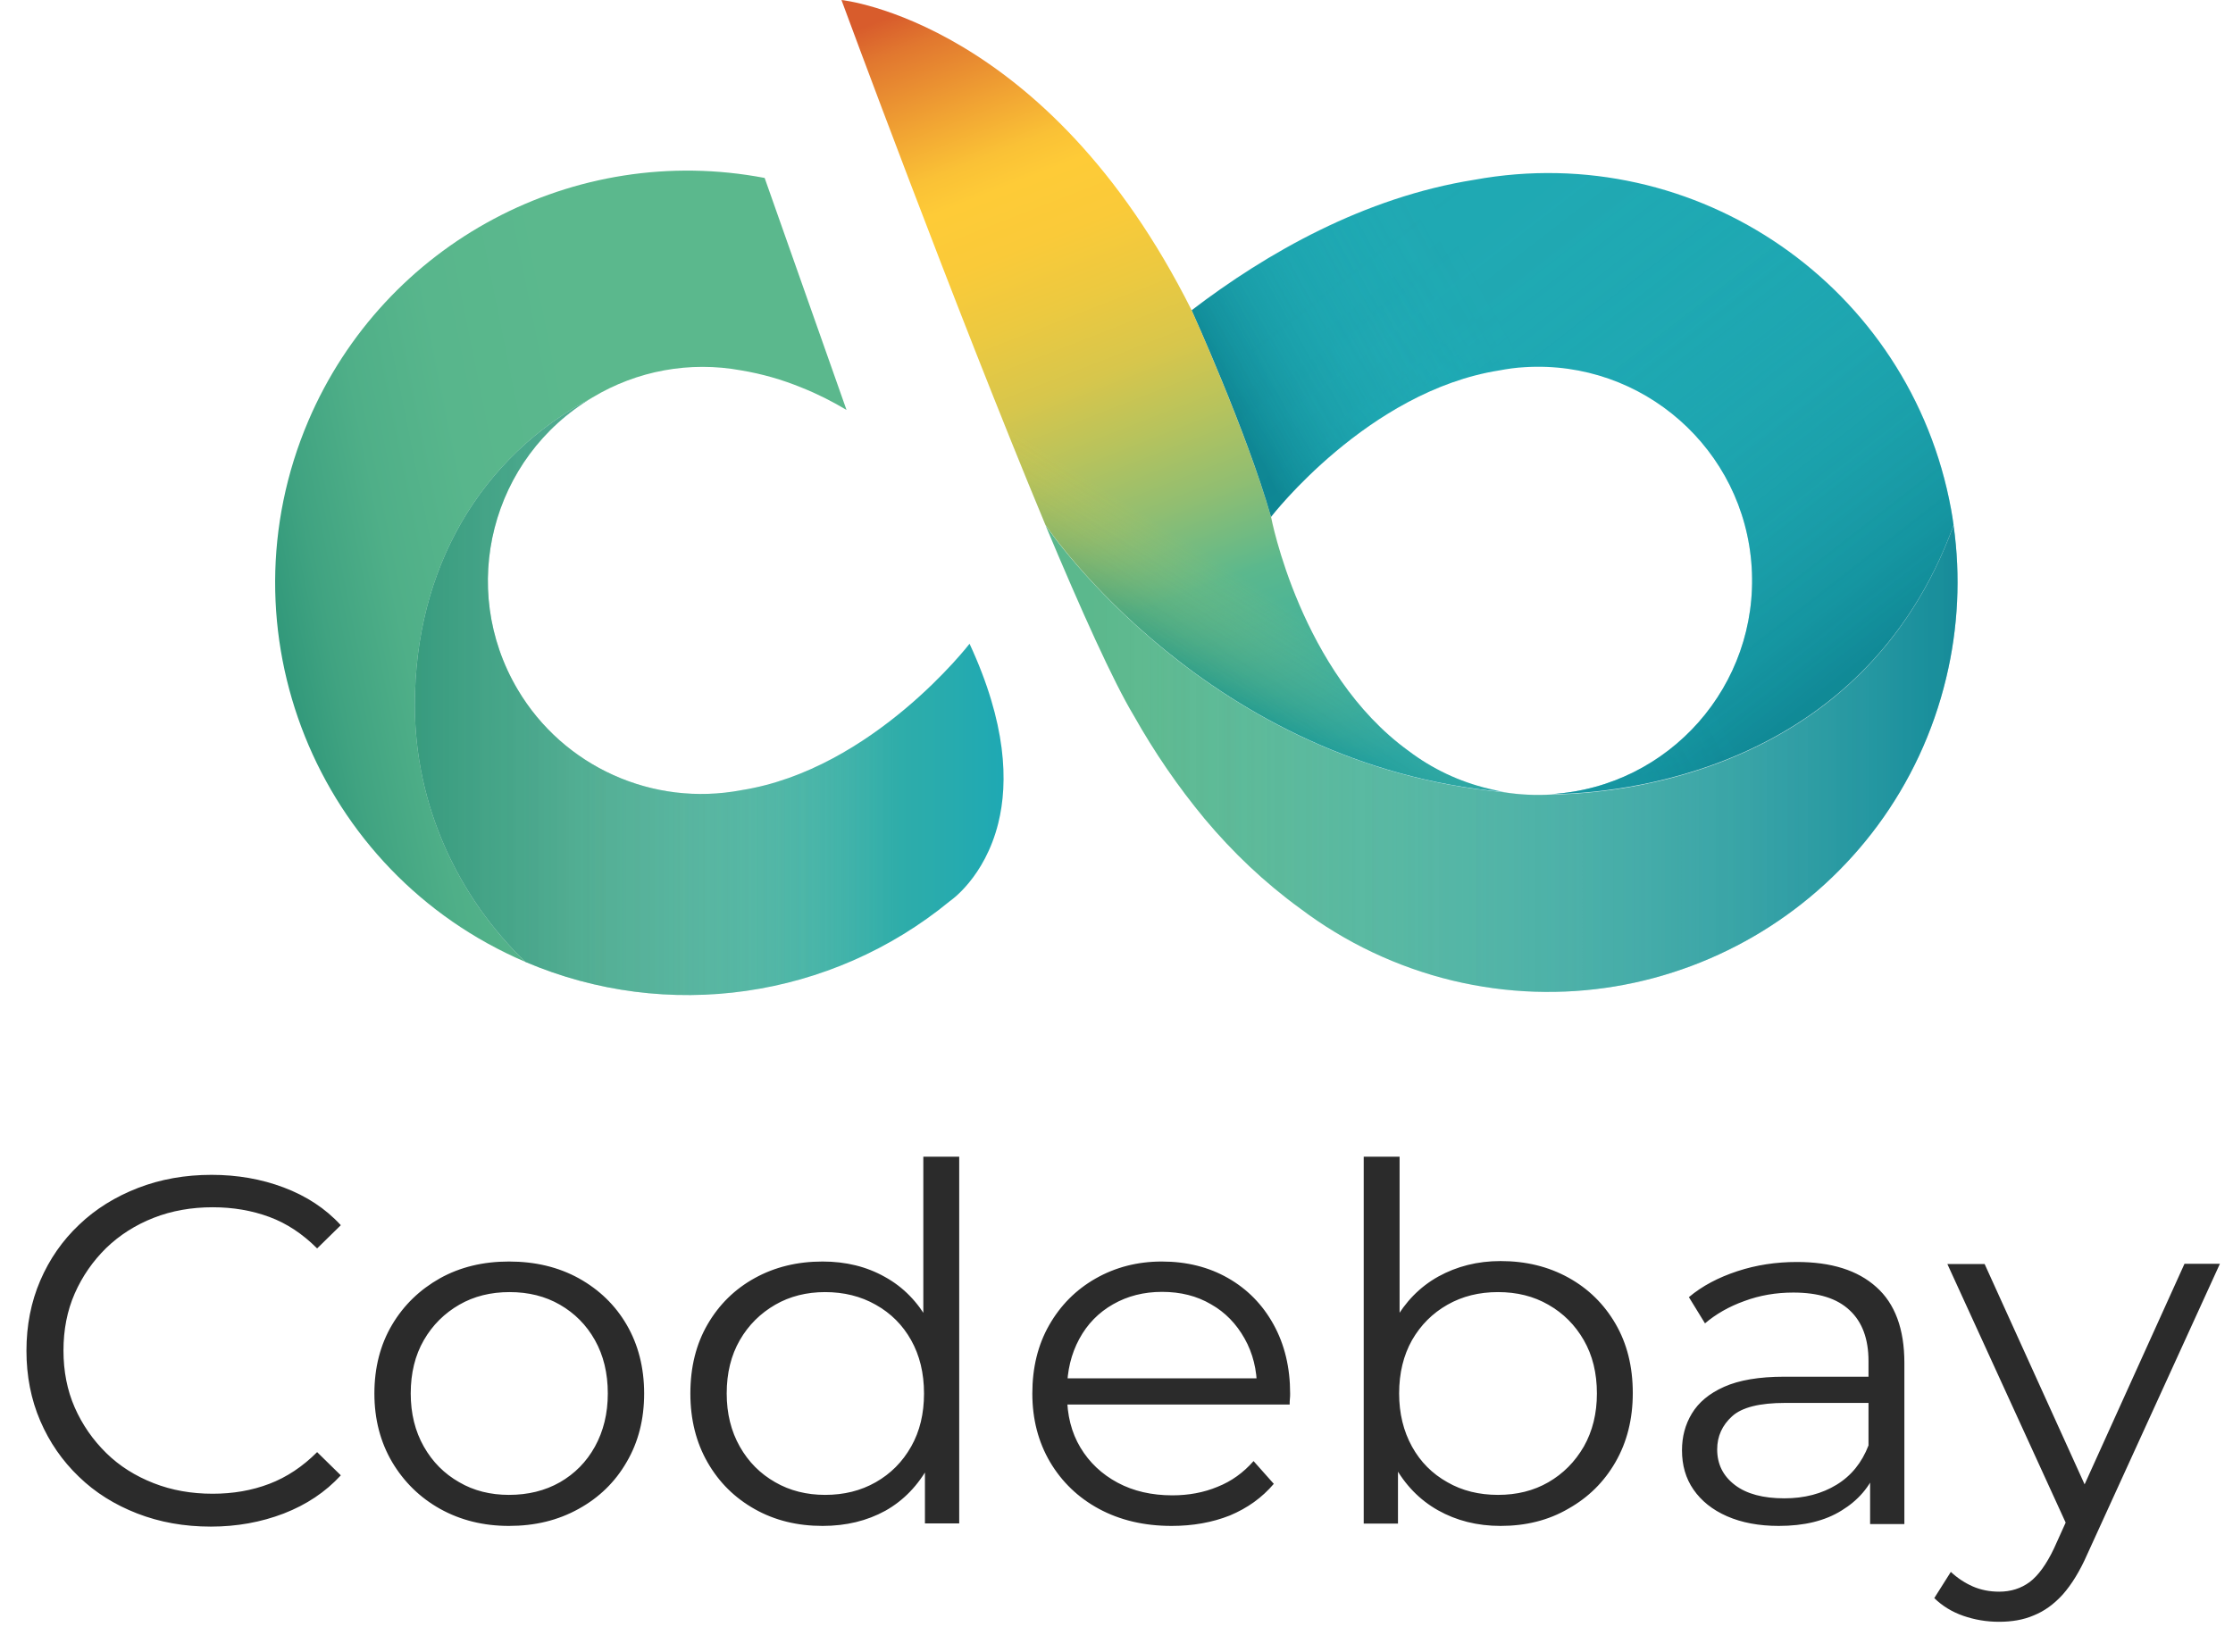
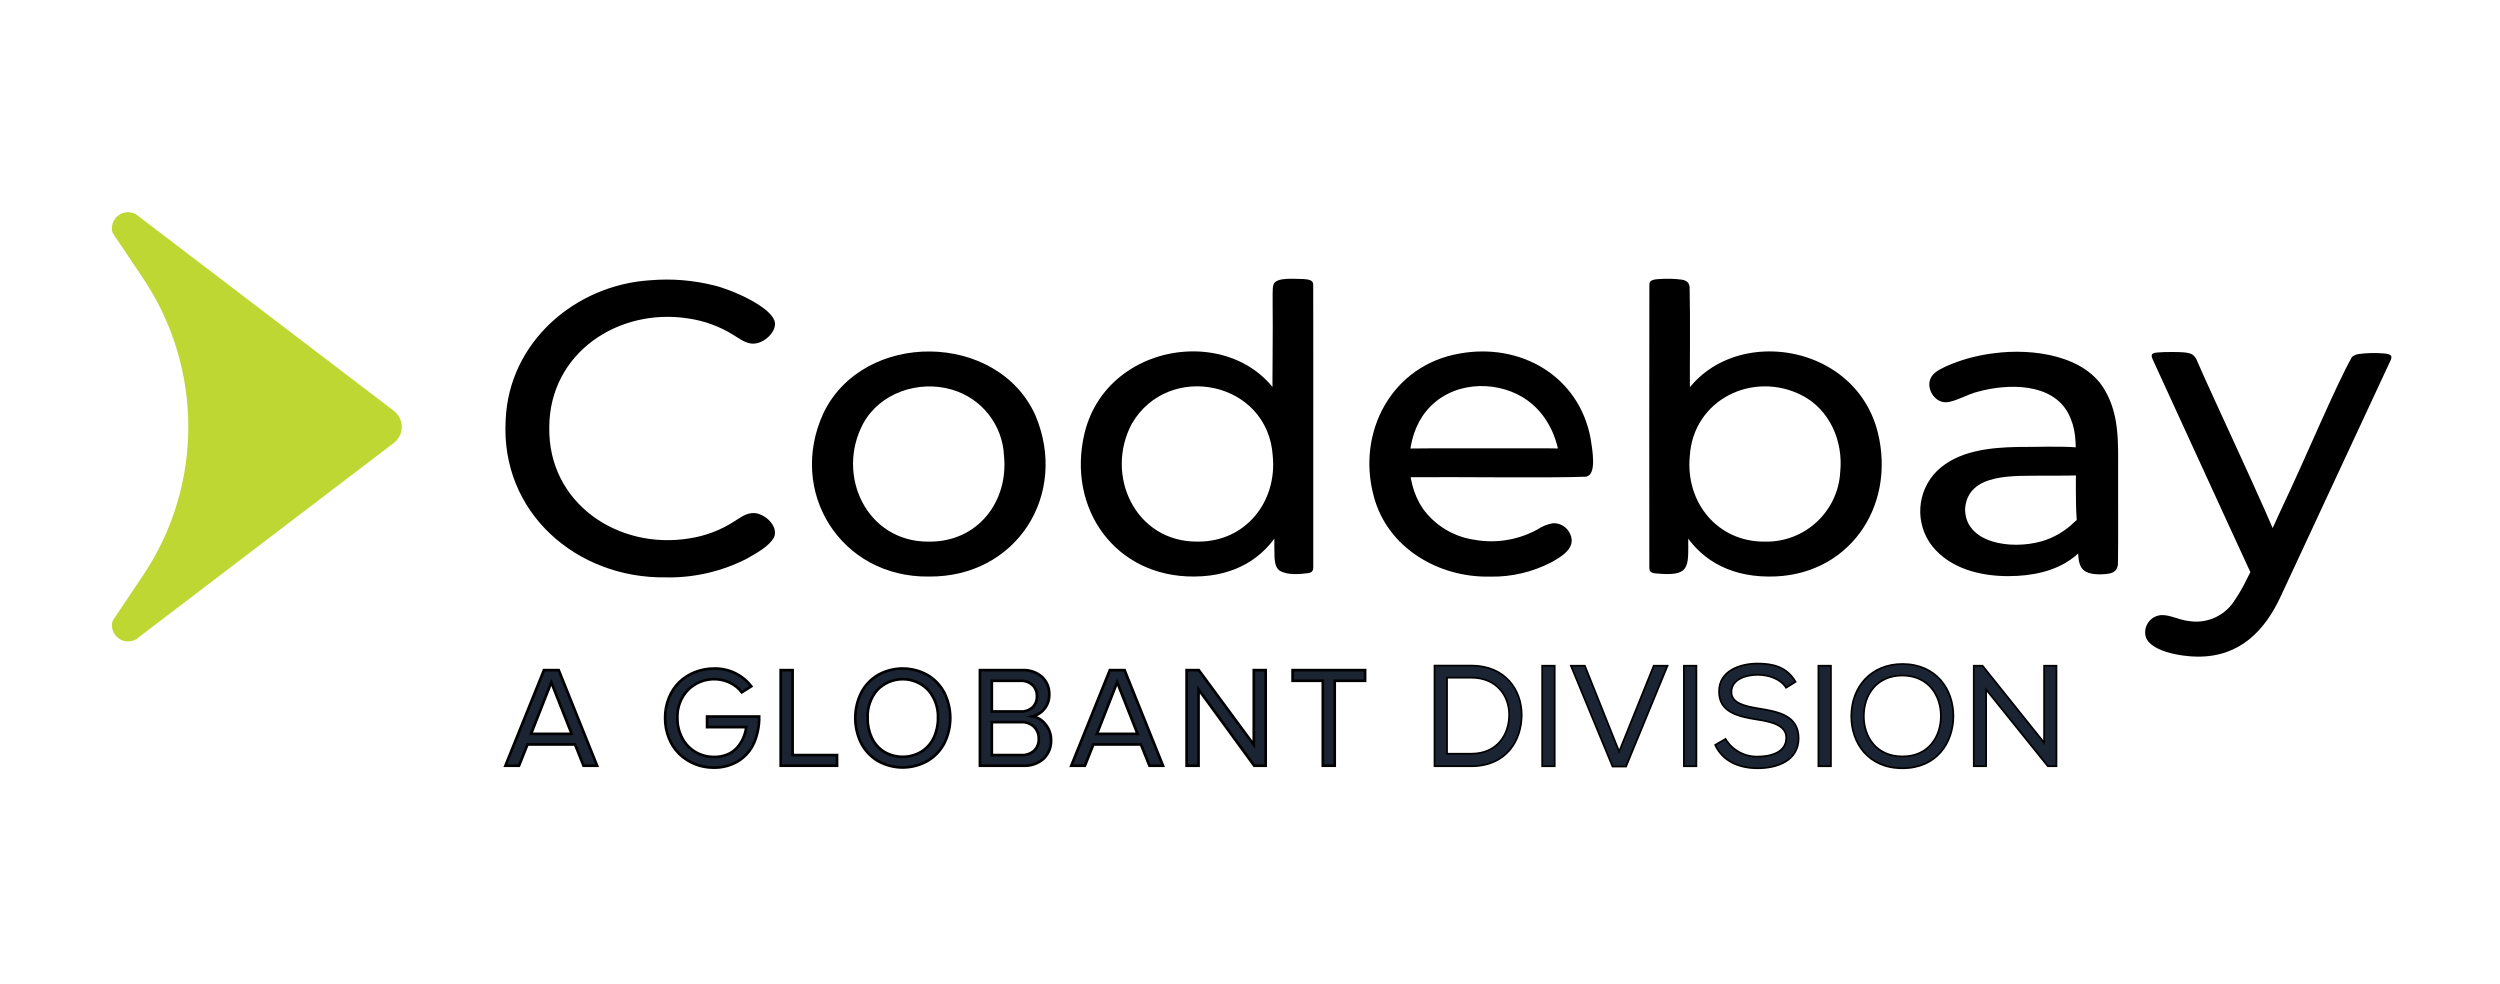
- <svg xmlns="http://www.w3.org/2000/svg" version="1.1" id="Capa_1" x="0" y="0" viewBox="0 0 971 718.3" style="enable-background:new 0 0 971 718.3" xml:space="preserve">
-   <style>.st1{fill:#2b2b2b}</style>
-   <g id="Capa_1_00000134234686972784523650000009445932336109737603_">
-     <g style="enable-background:new">
-       <path class="st1" d="M91.7 664c-11.6 0-22.2-1.9-32-5.7-9.8-3.8-18.3-9.1-25.4-16-7.2-6.9-12.8-15-16.8-24.3s-6-19.5-6-30.5 2-21.2 6-30.5 9.6-17.4 16.9-24.3c7.2-6.9 15.8-12.2 25.6-16 9.8-3.8 20.5-5.7 32-5.7 11.1 0 21.6 1.8 31.4 5.5 9.8 3.7 18.1 9.1 24.8 16.4L137.9 543c-6.3-6.3-13.2-10.9-20.8-13.7-7.6-2.8-15.8-4.2-24.6-4.2-9.2 0-17.8 1.5-25.7 4.6-7.9 3.1-14.8 7.5-20.6 13.1-5.8 5.7-10.4 12.3-13.7 19.8-3.3 7.5-4.9 15.8-4.9 24.8s1.6 17.3 4.9 24.8c3.3 7.5 7.9 14.1 13.7 19.8 5.8 5.7 12.7 10 20.6 13.1 7.9 3.1 16.4 4.6 25.7 4.6 8.8 0 17-1.4 24.6-4.3 7.6-2.9 14.5-7.5 20.8-13.8l10.3 10.1c-6.7 7.3-15 12.8-24.8 16.6-9.9 3.8-20.5 5.7-31.7 5.7zM221.3 663.7c-11.1 0-21.1-2.5-29.9-7.4-8.8-4.9-15.8-11.8-20.9-20.4-5.1-8.7-7.7-18.6-7.7-29.8 0-11.3 2.6-21.3 7.7-29.9 5.1-8.6 12.1-15.3 20.8-20.2 8.8-4.9 18.8-7.3 30-7.3 11.4 0 21.5 2.4 30.4 7.3 8.8 4.9 15.8 11.6 20.8 20.2s7.6 18.6 7.6 29.9c0 11.2-2.5 21.1-7.6 29.8-5 8.7-12 15.5-20.9 20.4-9 5-19 7.4-30.3 7.4zm0-13.5c8.3 0 15.7-1.8 22.2-5.5 6.4-3.7 11.5-8.8 15.2-15.5s5.6-14.4 5.6-23.1c0-8.9-1.9-16.6-5.6-23.2-3.7-6.6-8.8-11.7-15.2-15.4-6.4-3.7-13.7-5.5-21.9-5.5s-15.5 1.8-21.9 5.5c-6.4 3.7-11.6 8.8-15.4 15.4-3.8 6.6-5.7 14.3-5.7 23.2 0 8.7 1.9 16.4 5.7 23.1 3.8 6.7 8.9 11.8 15.4 15.5 6.3 3.7 13.6 5.5 21.6 5.5zM357.7 663.7c-11 0-20.8-2.4-29.5-7.3s-15.5-11.6-20.5-20.3c-5-8.7-7.5-18.7-7.5-30 0-11.5 2.5-21.5 7.5-30.1 5-8.6 11.8-15.3 20.5-20.1 8.7-4.8 18.5-7.2 29.5-7.2 10.1 0 19.1 2.2 27.1 6.7 8 4.4 14.3 10.9 19.1 19.5 4.7 8.5 7.1 19 7.1 31.3 0 12.2-2.3 22.6-7 31.2-4.7 8.6-11 15.2-19 19.7-8 4.4-17.1 6.6-27.3 6.6zm1.1-13.5c8.2 0 15.5-1.8 22-5.5s11.6-8.8 15.4-15.5 5.6-14.4 5.6-23.1c0-8.9-1.9-16.6-5.6-23.2-3.7-6.6-8.8-11.7-15.4-15.4-6.5-3.7-13.9-5.5-22-5.5-8 0-15.3 1.8-21.7 5.5-6.4 3.7-11.6 8.8-15.4 15.4-3.8 6.6-5.7 14.3-5.7 23.2 0 8.7 1.9 16.4 5.7 23.1 3.8 6.7 8.9 11.8 15.4 15.5 6.4 3.7 13.7 5.5 21.7 5.5zm43.4 12.5v-34l1.5-22.8-2.2-22.8v-80h15.6v159.5h-14.9zM509.5 663.7c-12 0-22.5-2.5-31.6-7.4-9.1-4.9-16.2-11.8-21.3-20.4-5.1-8.7-7.7-18.6-7.7-29.8s2.4-21.1 7.3-29.7c4.9-8.6 11.6-15.4 20.2-20.3s18.2-7.4 28.8-7.4c10.8 0 20.4 2.4 28.8 7.2 8.4 4.8 15 11.5 19.8 20.2 4.8 8.7 7.2 18.7 7.2 30 0 .7 0 1.5-.1 2.3-.1.8-.1 1.6-.1 2.5h-100v-11.4h91.9l-6.1 4.5c0-8.2-1.8-15.4-5.4-21.8-3.6-6.4-8.4-11.4-14.6-14.9-6.1-3.6-13.2-5.4-21.3-5.4-7.9 0-15 1.8-21.3 5.4-6.3 3.6-11.2 8.6-14.7 15.1s-5.3 13.8-5.3 22.1v2.4c0 8.6 1.9 16.2 5.8 22.7s9.3 11.6 16.2 15.3c6.9 3.7 14.9 5.5 23.8 5.5 7 0 13.6-1.2 19.6-3.7 6.1-2.4 11.3-6.2 15.7-11.2l8.8 9.9c-5.1 6-11.5 10.6-19.2 13.8-7.6 3-16 4.5-25.2 4.5zM593 662.7V503.1h15.6v80l-2.2 22.8 1.5 22.8v34H593zm59.5 1c-10.1 0-19.2-2.3-27.2-6.8s-14.4-11.1-19.1-19.7c-4.7-8.6-7-19-7-31.2 0-12.3 2.4-22.8 7.1-31.3 4.8-8.5 11.1-15 19.2-19.5 8-4.4 17-6.7 27-6.7 11 0 20.8 2.4 29.5 7.2 8.7 4.8 15.5 11.5 20.5 20.1 5 8.6 7.5 18.6 7.5 30.1 0 11.3-2.5 21.3-7.5 30s-11.8 15.4-20.5 20.3c-8.7 5.1-18.6 7.5-29.5 7.5zm-1.1-13.5c8.2 0 15.5-1.8 21.9-5.5 6.4-3.7 11.5-8.8 15.4-15.5 3.8-6.7 5.7-14.4 5.7-23.1 0-8.9-1.9-16.6-5.7-23.2-3.8-6.6-8.9-11.7-15.4-15.4-6.4-3.7-13.7-5.5-21.9-5.5s-15.5 1.8-22 5.5-11.6 8.8-15.4 15.4c-3.7 6.6-5.6 14.3-5.6 23.2 0 8.7 1.9 16.4 5.6 23.1s8.8 11.8 15.4 15.5c6.4 3.7 13.8 5.5 22 5.5zM773.5 663.7c-8.6 0-16.1-1.4-22.5-4.2-6.4-2.8-11.2-6.7-14.6-11.6-3.4-4.9-5-10.6-5-17.1 0-5.9 1.4-11.2 4.3-16 2.9-4.8 7.5-8.7 14-11.6 6.5-2.9 15.2-4.4 26.2-4.4h39.7v11.4h-39.3c-11.1 0-18.8 1.9-23.1 5.8-4.3 3.9-6.5 8.7-6.5 14.4 0 6.5 2.6 11.6 7.7 15.5 5.1 3.9 12.3 5.8 21.5 5.8 8.8 0 16.3-2 22.7-5.9 6.4-3.9 11-9.6 13.9-17.1l3.5 10.5c-2.9 7.5-8 13.4-15.2 17.8-7.2 4.5-16.3 6.7-27.3 6.7zm39.7-1v-24.9l-.7-4.1V592c0-9.6-2.7-17-8.2-22.1-5.5-5.2-13.6-7.7-24.5-7.7-7.5 0-14.6 1.2-21.3 3.7-6.7 2.4-12.4 5.7-17.1 9.7l-7-11.4c5.8-4.9 12.9-8.6 21.1-11.3 8.2-2.7 16.8-4 25.9-4 14.9 0 26.4 3.6 34.5 10.9 8.1 7.2 12.2 18.2 12.2 33v70.1h-14.9zM869.2 705.4c-5.4 0-10.6-.9-15.5-2.6-4.9-1.7-9.1-4.3-12.6-7.7l7.2-11.4c2.9 2.7 6.1 4.8 9.5 6.3 3.4 1.5 7.3 2.3 11.5 2.3 5.1 0 9.5-1.4 13.3-4.2 3.7-2.8 7.3-7.7 10.6-14.7l7.5-16.6 1.8-2.4 47.4-104.7h15.4l-57.7 126.4c-3.2 7.3-6.8 13.1-10.6 17.4-3.9 4.3-8.1 7.3-12.6 9.1-4.6 2-9.7 2.8-15.2 2.8zm30.7-39.5-53.1-116.1H863l47 103.6-10.1 12.5z" />
-     </g>
-     <path d="M849.5 228.4c-39.5 108.2-146.7 116.7-174.8 117 51.3-3.2 90.2-47.4 87-98.7s-47.4-90.2-98.7-87c-3.7.2-7.3.7-11 1.4-57.2 9-99.3 63.7-99.3 63.7-10.7-37.5-34.5-89.8-34.5-89.8 32.5-24.9 75-49.2 122.9-56.8 96.8-17.7 189.6 46.5 207.3 143.3.4 2.3.8 4.5 1.1 6.9z" style="fill:#1fa9b3" />
-     <linearGradient id="SVGID_1_" gradientUnits="userSpaceOnUse" x1="995.27" y1="320.157" x2="655.52" y2="320.157" gradientTransform="matrix(1 0 0 -1 -161 650)">
-       <stop offset="0" style="stop-color:#1fa9b3" />
-       <stop offset="1" style="stop-color:#5bb88d" />
-     </linearGradient>
-     <path d="M846.3 294.8c-22.9 95.7-119.1 154.6-214.7 131.7-24-5.8-46.6-16.5-66.3-31.4-15.4-11.2-29.3-24.4-41.5-39-11.6-14-21.8-28.9-30.7-44.7-9-14.9-23-46-38.5-83 1.7 2.5 71.2 104.5 199.4 116.2 6.8 1.1 13.8 1.4 20.7 1 28.2-.3 135.3-8.8 174.8-117 3.1 22 2 44.5-3.2 66.2z" style="fill:url(#SVGID_1_)" />
-     <linearGradient id="SVGID_00000075864733476742216830000008500757372829161136_" gradientUnits="userSpaceOnUse" x1="349.75" y1="347.094" x2="596.18" y2="347.094" gradientTransform="matrix(1 0 0 -1 -161 650)">
-       <stop offset="0" style="stop-color:#5bb88d" />
-       <stop offset=".23" style="stop-color:#55b691" />
-       <stop offset=".55" style="stop-color:#44b29c" />
-       <stop offset=".91" style="stop-color:#27abae" />
-       <stop offset="1" style="stop-color:#1fa9b3" />
-     </linearGradient>
-     <path style="fill:url(#SVGID_00000075864733476742216830000008500757372829161136_)" d="M434.1 358c-5.9 23.8-21 33.9-21 33.9-51.8 42.6-123 52.8-184.6 26.5-29.2-28.1-48.1-67.9-48.1-111.7 0-59.3 28.3-108 77.2-133.8-44 26.1-58.6 82.9-32.5 127 19.9 33.6 58.8 51.1 97.2 43.8 57.2-9 99.3-63.7 99.3-63.7 16.1 34.7 16.9 60.2 12.5 78z" />
-     <linearGradient id="SVGID_00000076568504748516425900000012366912560900190101_" gradientUnits="userSpaceOnUse" x1="185.183" y1="357.055" x2="428.573" y2="406.235" gradientTransform="matrix(1 0 0 -1 -161 650)">
-       <stop offset=".19" style="stop-color:#007364" />
-       <stop offset=".24" style="stop-color:#0f7e6b" />
-       <stop offset=".35" style="stop-color:#2a9377" />
-       <stop offset=".48" style="stop-color:#40a381" />
-       <stop offset=".61" style="stop-color:#4faf88" />
-       <stop offset=".77" style="stop-color:#58b68c" />
-       <stop offset="1" style="stop-color:#5bb88d" />
-     </linearGradient>
-     <path style="fill:url(#SVGID_00000076568504748516425900000012366912560900190101_)" d="M368.1 178.3c-6.2-3.7-12.7-7-19.5-9.7-8.5-3.5-17.3-6-26.3-7.5-22.3-4.1-45.3.1-64.7 11.8-48.9 25.8-77.2 74.5-77.2 133.8 0 43.8 18.9 83.6 48.1 111.7-91-38.9-133.3-144.3-94.4-235.4 33.1-77.4 115.6-121.4 198.4-105.6l35.6 100.9z" />
-     <linearGradient id="SVGID_00000027572484311543929550000010317690428224080004_" gradientUnits="userSpaceOnUse" x1="736.46" y1="308.44" x2="597.99" y2="662.33" gradientTransform="matrix(1 0 0 -1 -161 650)">
-       <stop offset="0" style="stop-color:#1fa9b3" />
-       <stop offset=".26" style="stop-color:#5bb88d" />
-       <stop offset=".27" style="stop-color:#61b98a" />
-       <stop offset=".36" style="stop-color:#91be71" />
-       <stop offset=".45" style="stop-color:#b8c35c" />
-       <stop offset=".53" style="stop-color:#d7c64c" />
-       <stop offset=".62" style="stop-color:#ecc940" />
-       <stop offset=".7" style="stop-color:#faca39" />
-       <stop offset=".77" style="stop-color:#fecb37" />
-       <stop offset=".81" style="stop-color:#fac136" />
-       <stop offset=".87" style="stop-color:#f1a433" />
-       <stop offset=".96" style="stop-color:#e1772f" />
-       <stop offset="1" style="stop-color:#d85c2c" />
-     </linearGradient>
-     <path style="fill:url(#SVGID_00000027572484311543929550000010317690428224080004_)" d="M654 344.5c-128.2-11.6-197.7-113.7-199.4-116.2C415.1 133.5 365.9 0 365.9 0s89.3 9.1 152.3 135c0 0 23.7 52.3 34.5 89.8 0 0 12.8 67.8 59.8 101.8a93.25 93.25 0 0 0 34.7 16.4c2.2.6 4.6 1.1 6.8 1.5z" />
-     <g style="opacity:.75">
-       <linearGradient id="SVGID_00000103229800742869610280000012792895536255457699_" gradientUnits="userSpaceOnUse" x1="607.47" y1="378.71" x2="644.47" y2="436.45" gradientTransform="matrix(1 0 0 -1 -161 650)">
-         <stop offset=".3" style="stop-color:#007364" />
-         <stop offset=".76" style="stop-color:#adaf45;stop-opacity:.32" />
-         <stop offset="1" style="stop-color:#fecb37;stop-opacity:0" />
-       </linearGradient>
-       <path style="opacity:.4;fill:url(#SVGID_00000103229800742869610280000012792895536255457699_);enable-background:new" d="M654 344.4c-128.2-11.6-197.7-113.7-199.4-116.2C415 133.5 365.9 0 365.9 0s89.3 9.1 152.3 135c0 0 23.7 52.3 34.5 89.8 0 0 12.8 67.8 59.7 101.8a93.25 93.25 0 0 0 34.7 16.4c2.3.6 4.6 1.1 6.9 1.4z" />
-       <linearGradient id="SVGID_00000001649280548500499770000011963278015388574879_" gradientUnits="userSpaceOnUse" x1="774.169" y1="555.723" x2="977.389" y2="294.103" gradientTransform="matrix(1 0 0 -1 -161 650)">
-         <stop offset="0" style="stop-color:#1fa9b3;stop-opacity:0" />
-         <stop offset=".15" style="stop-color:#1ea7b1;stop-opacity:3.000000e-02" />
-         <stop offset=".3" style="stop-color:#1ba0ab;stop-opacity:.14" />
-         <stop offset=".45" style="stop-color:#1595a1;stop-opacity:.31" />
-         <stop offset=".61" style="stop-color:#0e8592;stop-opacity:.55" />
-         <stop offset=".77" style="stop-color:#047180;stop-opacity:.86" />
-         <stop offset=".83" style="stop-color:#006878" />
-       </linearGradient>
-       <path style="opacity:.65;fill:url(#SVGID_00000001649280548500499770000011963278015388574879_);enable-background:new" d="M849.5 228.4c-39.5 108.3-146.6 116.7-174.8 117 51.3-3.2 90.2-47.4 87-98.7s-47.4-90.2-98.7-87c-3.7.2-7.3.7-11 1.4-57.2 9-99.3 63.7-99.3 63.7-10.7-37.5-34.5-89.9-34.5-89.9 32.5-24.9 75-49.2 122.9-56.8 96.8-17.7 189.6 46.5 207.3 143.3.4 2.4.8 4.6 1.1 7z" />
-       <linearGradient id="SVGID_00000005251013040584224910000010662264674128273811_" gradientUnits="userSpaceOnUse" x1="636.06" y1="320.147" x2="1032.641" y2="320.147" gradientTransform="matrix(1 0 0 -1 -161 650)">
-         <stop offset="0" style="stop-color:#fff;stop-opacity:0" />
-         <stop offset=".35" style="stop-color:#adced3;stop-opacity:.32" />
-         <stop offset="1" style="stop-color:#006878" />
-       </linearGradient>
-       <path style="opacity:.7;fill:url(#SVGID_00000005251013040584224910000010662264674128273811_);enable-background:new" d="M846.3 294.8c-22.9 95.7-119.1 154.6-214.7 131.7-24-5.8-46.6-16.5-66.3-31.4-15.4-11.2-29.3-24.4-41.5-39.1-11.6-14-21.8-28.9-30.7-44.7-9-14.9-23-46-38.5-83 1.7 2.5 71.2 104.5 199.4 116.2 6.8 1.1 13.8 1.4 20.7 1 28.2-.3 135.3-8.8 174.8-117 3.1 22.1 2 44.6-3.2 66.3z" />
-       <linearGradient id="SVGID_00000163035804057640552680000008279670199298703509_" gradientUnits="userSpaceOnUse" x1="295.88" y1="347.094" x2="551.915" y2="347.094" gradientTransform="matrix(1 0 0 -1 -161 650)">
-         <stop offset="0" style="stop-color:#007364" />
-         <stop offset=".15" style="stop-color:#0e7b6c;stop-opacity:.95" />
-         <stop offset=".36" style="stop-color:#359084;stop-opacity:.79" />
-         <stop offset=".6" style="stop-color:#75b3ab;stop-opacity:.54" />
-         <stop offset=".87" style="stop-color:#cde4e1;stop-opacity:.19" />
-         <stop offset="1" style="stop-color:#fff;stop-opacity:0" />
-       </linearGradient>
-       <path style="opacity:.7;fill:url(#SVGID_00000163035804057640552680000008279670199298703509_);enable-background:new" d="M434.1 358c-5.9 23.8-21 33.9-21 33.9-51.8 42.6-123 52.8-184.6 26.5-29.2-28.1-48.1-67.9-48.1-111.7 0-59.3 28.3-108 77.2-133.8-44 26.1-58.6 82.9-32.5 127 19.9 33.6 58.8 51.1 97.2 43.8 57.2-9 99.3-63.7 99.3-63.7 16.1 34.7 16.9 60.2 12.5 78z" />
-       <linearGradient id="SVGID_00000046319613663044858740000003530943850773875880_" gradientUnits="userSpaceOnUse" x1="742.226" y1="389.457" x2="848.756" y2="448.137" gradientTransform="matrix(1 0 0 -1 -161 650)">
-         <stop offset="0" style="stop-color:#006878" />
-         <stop offset=".07" style="stop-color:#047180;stop-opacity:.86" />
-         <stop offset=".26" style="stop-color:#0e8592;stop-opacity:.55" />
-         <stop offset=".45" style="stop-color:#1595a1;stop-opacity:.31" />
-         <stop offset=".64" style="stop-color:#1ba0ab;stop-opacity:.14" />
-         <stop offset=".82" style="stop-color:#1ea7b1;stop-opacity:3.000000e-02" />
-         <stop offset="1" style="stop-color:#1fa9b3;stop-opacity:0" />
-       </linearGradient>
-       <path style="opacity:.7;fill:url(#SVGID_00000046319613663044858740000003530943850773875880_);enable-background:new" d="M849.5 228.4c-39.5 108.3-146.6 116.7-174.8 117 51.3-3.2 90.2-47.4 87-98.7s-47.4-90.2-98.7-87c-3.7.2-7.3.7-11 1.4-57.2 9-99.3 63.7-99.3 63.7-10.7-37.5-34.5-89.9-34.5-89.9 32.5-24.9 75-49.2 122.9-56.8 96.8-17.7 189.6 46.5 207.3 143.3.4 2.4.8 4.6 1.1 7z" />
+ <svg xmlns="http://www.w3.org/2000/svg" width="648" height="255" viewBox="0 0 648 255">
+   <defs>
+     <clipPath id="clip-Codebay-Black-green">
+       <rect width="648" height="255" />
+     </clipPath>
+   </defs>
+   <g id="Codebay-Black-green" clip-path="url(#clip-Codebay-Black-green)">
+     <g id="Group_109748" data-name="Group 109748" transform="translate(0 1)">
+       <g id="Group_11" data-name="Group 11" transform="translate(-4.551 -2.353)">
+         <path id="Path_37315" data-name="Path 37315" d="M79.986,79.161l5.277,13.366H74.745Zm-1.9-3.154-9.992,24.771h3.535l2.2-5.5h12.33l2.2,5.5h3.518L81.909,76.007Z" transform="translate(67.46 99.047)" fill="#1b2432" />
+         <path id="Path_37317" data-name="Path 37317" d="M94.3,88.548a13.553,13.553,0,0,1,1-5.242,11.847,11.847,0,0,1,2.71-4.067,12.255,12.255,0,0,1,4.05-2.571,13.4,13.4,0,0,1,4.968-.922,11.824,11.824,0,0,1,9.611,4.6L114.188,81.9a8.546,8.546,0,0,0-3.091-2.48,9.579,9.579,0,0,0-10.889,1.892,9.969,9.969,0,0,0-2.72,7.233,10.847,10.847,0,0,0,1.251,5.223,9.114,9.114,0,0,0,3.426,3.609,9.389,9.389,0,0,0,4.86,1.284,8.748,8.748,0,0,0,3.355-.619,6.891,6.891,0,0,0,2.5-1.712,9.391,9.391,0,0,0,1.613-2.451,11.03,11.03,0,0,0,.853-2.943H105.176V88.183h13.51a16.451,16.451,0,0,1-1.35,6.874,10.521,10.521,0,0,1-4.061,4.666,11.93,11.93,0,0,1-6.465,1.7,12.667,12.667,0,0,1-8.828-3.541,11.788,11.788,0,0,1-2.693-4.085,13.748,13.748,0,0,1-.992-5.247" transform="translate(82.646 98.895)" fill="#1b2432" />
+         <path id="Path_37319" data-name="Path 37319" d="M113.27,100.778V76.008h3.083V98.022h11.515v2.756Z" transform="translate(93.642 99.048)" fill="#1b2432" />
+         <path id="Path_37321" data-name="Path 37321" d="M127.037,95.109a14.761,14.761,0,0,1,0-13.091,11.417,11.417,0,0,1,4.345-4.6,13.115,13.115,0,0,1,12.835,0,11.465,11.465,0,0,1,4.374,4.6,14.667,14.667,0,0,1,0,13.091,11.465,11.465,0,0,1-4.374,4.6,13.115,13.115,0,0,1-12.835,0,11.417,11.417,0,0,1-4.345-4.6m1.662-6.545a11.759,11.759,0,0,0,1.1,5.151,8.528,8.528,0,0,0,3.186,3.6,9.466,9.466,0,0,0,9.629,0,8.634,8.634,0,0,0,3.214-3.6,11.59,11.59,0,0,0,1.117-5.151,10.471,10.471,0,0,0-2.524-7.226,9.142,9.142,0,0,0-13.233-.009,10.561,10.561,0,0,0-2.486,7.236" transform="translate(100.733 98.894)" fill="#1b2432" />
+         <path id="Path_37323" data-name="Path 37323" d="M145.962,100.778V76.008h11.027a7.153,7.153,0,0,1,5.065,1.739,5.924,5.924,0,0,1,1.878,4.563,5.656,5.656,0,0,1-1.27,3.753,5.463,5.463,0,0,1-3.083,1.921,5.344,5.344,0,0,1,3.4,2.1,6.249,6.249,0,0,1,1.426,4,6.419,6.419,0,0,1-1.911,4.86,7.291,7.291,0,0,1-5.261,1.831Zm3.082-14.053h7.417a4.309,4.309,0,0,0,3.154-1.1,3.828,3.828,0,0,0,1.125-2.859,3.893,3.893,0,0,0-1.125-2.867,4.25,4.25,0,0,0-3.154-1.131h-7.417Zm0,11.3h7.618a4.673,4.673,0,0,0,3.345-1.142,4.089,4.089,0,0,0,1.205-3.12,4.2,4.2,0,0,0-1.2-3.047,4.459,4.459,0,0,0-3.353-1.232h-7.618Z" transform="translate(112.587 99.048)" fill="#1b2432" />
+         <path id="Path_37325" data-name="Path 37325" d="M160.953,100.778l9.992-24.771h3.826l9.956,24.771h-3.518l-2.2-5.5H166.682l-2.194,5.5Zm6.654-8.251h10.518l-5.277-13.364Z" transform="translate(121.275 99.047)" fill="#1b2432" />
+         <path id="Path_37327" data-name="Path 37327" d="M179.881,100.778V76.008h3.156l14.254,19.347V76.008h3.082v24.77H197.4L182.964,81.012v19.766Z" transform="translate(132.244 99.048)" fill="#1b2432" />
+         <path id="Path_37329" data-name="Path 37329" d="M197.272,78.763V76.007h18.787v2.756h-7.871v22.015h-3.082V78.763Z" transform="translate(142.322 99.047)" fill="#1b2432" />
+         <path id="Path_37336" data-name="Path 37336" d="M220.56,75.258h9.49c8.856,0,13.1,6.328,13.1,12.764,0,6.662-3.982,13.323-13.1,13.323h-9.49V75.258Zm19.351,12.728c0-4.838-3.2-9.6-9.861-9.6H223.8V98.107h6.252c6.921,0,9.861-5.135,9.861-10.122" transform="translate(155.818 98.613)" fill="#1b2432" />
+         <rect id="Rectangle_13681" data-name="Rectangle 13681" width="3.238" height="26.048" transform="translate(404.288 173.91)" fill="#1b2432" />
+         <path id="Path_37338" data-name="Path 37338" d="M246.551,75.283l8.894,22.252,8.968-22.252h3.571l-10.753,26.122h-3.5L242.942,75.283Z" transform="translate(168.788 98.628)" fill="#1b2432" />
+         <rect id="Rectangle_13683" data-name="Rectangle 13683" width="3.238" height="26.048" transform="translate(441.018 173.91)" fill="#1b2432" />
+         <path id="Path_37340" data-name="Path 37340" d="M277.672,77.832c-3.312,0-6.847,1.3-6.847,4.465,0,2.829,3.236,3.649,7.07,4.28,5.209.82,10.346,1.861,10.346,7.741-.038,5.841-5.62,7.74-10.607,7.74-4.614,0-9-1.676-11.016-6.029l2.681-1.564a9.462,9.462,0,0,0,8.373,4.579c3.162,0,7.368-1.006,7.368-4.84.036-3.236-3.611-4.167-7.517-4.762-5.024-.782-9.9-1.935-9.9-7.22-.074-5.432,5.47-7.293,9.973-7.293,3.87,0,7.553.78,9.861,4.726L285,81.182c-1.414-2.27-4.429-3.312-7.331-3.35" transform="translate(182.51 98.423)" fill="#1b2432" />
+         <rect id="Rectangle_13685" data-name="Rectangle 13685" width="3.238" height="26.048" transform="translate(475.887 173.91)" fill="#1b2432" />
+         <path id="Path_37342" data-name="Path 37342" d="M315.413,88.546c-.038,6.809-4.28,13.472-13.211,13.472s-13.247-6.626-13.247-13.472c0-7.555,5.061-13.546,13.285-13.546,8.818.038,13.21,6.661,13.173,13.546M302.24,77.977c-6.624,0-10.047,4.874-10.047,10.569,0,5.283,3.2,10.418,10.047,10.418s9.935-5.283,9.935-10.418c.036-5.283-3.126-10.494-9.935-10.569" transform="translate(195.453 98.463)" fill="#1b2432" />
+         <path id="Path_37344" data-name="Path 37344" d="M311.322,75.283l15.964,19.945V75.283h3.2v26.048h-2.233l-16-19.872v19.872h-3.2V75.283Z" transform="translate(207.1 98.628)" fill="#1b2432" />
+         <g id="Group_8" data-name="Group 8" transform="translate(1)">
+           <path id="Path_37316" data-name="Path 37316" d="M68.091,100.778l9.992-24.771h3.826l9.956,24.771H88.347l-2.2-5.5H73.82l-2.194,5.5Zm6.654-8.251H85.263L79.986,79.163Z" transform="translate(66.46 99.047)" fill="#1b2432" stroke="#000" stroke-miterlimit="10" stroke-width="0.692" />
+           <path id="Path_37318" data-name="Path 37318" d="M94.3,88.548a13.553,13.553,0,0,1,1-5.242,11.847,11.847,0,0,1,2.71-4.067,12.255,12.255,0,0,1,4.05-2.571,13.4,13.4,0,0,1,4.968-.922,11.824,11.824,0,0,1,9.611,4.6L114.188,81.9a8.546,8.546,0,0,0-3.091-2.48,9.579,9.579,0,0,0-10.889,1.892,9.969,9.969,0,0,0-2.72,7.233,10.847,10.847,0,0,0,1.251,5.223,9.114,9.114,0,0,0,3.426,3.609,9.389,9.389,0,0,0,4.86,1.284,8.748,8.748,0,0,0,3.355-.619,6.891,6.891,0,0,0,2.5-1.712,9.391,9.391,0,0,0,1.613-2.451,11.03,11.03,0,0,0,.853-2.943H105.176V88.183h13.51a16.451,16.451,0,0,1-1.35,6.874,10.521,10.521,0,0,1-4.061,4.666,11.93,11.93,0,0,1-6.465,1.7,12.667,12.667,0,0,1-8.828-3.541,11.788,11.788,0,0,1-2.693-4.085A13.748,13.748,0,0,1,94.3,88.548Z" transform="translate(81.646 98.895)" fill="#1b2432" stroke="#000" stroke-miterlimit="10" stroke-width="0.692" />
+           <path id="Path_37320" data-name="Path 37320" d="M113.27,100.778V76.008h3.083V98.022h11.515v2.756Z" transform="translate(92.642 99.048)" fill="#1b2432" stroke="#000" stroke-miterlimit="10" stroke-width="0.692" />
+           <path id="Path_37322" data-name="Path 37322" d="M127.037,95.109a14.761,14.761,0,0,1,0-13.091,11.417,11.417,0,0,1,4.345-4.6,13.115,13.115,0,0,1,12.835,0,11.465,11.465,0,0,1,4.374,4.6,14.667,14.667,0,0,1,0,13.091,11.465,11.465,0,0,1-4.374,4.6,13.115,13.115,0,0,1-12.835,0A11.417,11.417,0,0,1,127.037,95.109Zm1.662-6.545a11.759,11.759,0,0,0,1.1,5.151,8.528,8.528,0,0,0,3.186,3.6,9.466,9.466,0,0,0,9.629,0,8.634,8.634,0,0,0,3.214-3.6,11.59,11.59,0,0,0,1.117-5.151,10.471,10.471,0,0,0-2.524-7.226,9.142,9.142,0,0,0-13.233-.009A10.561,10.561,0,0,0,128.7,88.564Z" transform="translate(99.732 98.894)" fill="#1b2432" stroke="#000" stroke-miterlimit="10" stroke-width="0.692" />
+           <path id="Path_37324" data-name="Path 37324" d="M145.962,100.778V76.008h11.027a7.153,7.153,0,0,1,5.065,1.739,5.924,5.924,0,0,1,1.878,4.563,5.656,5.656,0,0,1-1.27,3.753,5.463,5.463,0,0,1-3.083,1.921,5.344,5.344,0,0,1,3.4,2.1,6.249,6.249,0,0,1,1.426,4,6.419,6.419,0,0,1-1.911,4.86,7.291,7.291,0,0,1-5.261,1.831Zm3.082-14.053h7.417a4.309,4.309,0,0,0,3.154-1.1,3.828,3.828,0,0,0,1.125-2.859,3.893,3.893,0,0,0-1.125-2.867,4.25,4.25,0,0,0-3.154-1.131h-7.417Zm0,11.3h7.618a4.673,4.673,0,0,0,3.345-1.142,4.089,4.089,0,0,0,1.205-3.12,4.2,4.2,0,0,0-1.2-3.047,4.459,4.459,0,0,0-3.353-1.232h-7.618Z" transform="translate(111.587 99.048)" fill="#1b2432" stroke="#000" stroke-miterlimit="10" stroke-width="0.692" />
+           <path id="Path_37326" data-name="Path 37326" d="M160.953,100.778l9.992-24.771h3.826l9.956,24.771h-3.518l-2.2-5.5H166.682l-2.194,5.5Zm6.654-8.251h10.518l-5.277-13.364Z" transform="translate(120.274 99.047)" fill="#1b2432" stroke="#000" stroke-miterlimit="10" stroke-width="0.692" />
+           <path id="Path_37328" data-name="Path 37328" d="M179.881,100.778V76.008h3.156l14.254,19.347V76.008h3.082v24.77H197.4L182.964,81.012v19.766Z" transform="translate(131.244 99.048)" fill="#1b2432" stroke="#000" stroke-miterlimit="10" stroke-width="0.692" />
+           <path id="Path_37330" data-name="Path 37330" d="M197.272,78.763V76.007h18.787v2.756h-7.871v22.015h-3.082V78.763Z" transform="translate(141.322 99.047)" fill="#1b2432" stroke="#000" stroke-miterlimit="10" stroke-width="0.692" />
+           <path id="Path_37337" data-name="Path 37337" d="M220.56,75.258h9.49c8.856,0,13.1,6.328,13.1,12.764,0,6.662-3.982,13.323-13.1,13.323h-9.49V75.258Zm19.351,12.728c0-4.838-3.2-9.6-9.861-9.6H223.8V98.107h6.252C236.971,98.107,239.911,92.972,239.911,87.986Z" transform="translate(154.817 98.613)" fill="#1b2432" stroke="#000" stroke-miterlimit="10" stroke-width="0.451" />
+           <rect id="Rectangle_13682" data-name="Rectangle 13682" width="3.238" height="26.048" transform="translate(403.287 173.91)" fill="#1b2432" stroke="#000" stroke-miterlimit="10" stroke-width="0.451" />
+           <path id="Path_37339" data-name="Path 37339" d="M246.551,75.283l8.894,22.252,8.968-22.252h3.571l-10.753,26.122h-3.5L242.942,75.283Z" transform="translate(167.788 98.628)" fill="#1b2432" stroke="#000" stroke-miterlimit="10" stroke-width="0.451" />
+           <rect id="Rectangle_13684" data-name="Rectangle 13684" width="3.238" height="26.048" transform="translate(440.017 173.91)" fill="#1b2432" stroke="#000" stroke-miterlimit="10" stroke-width="0.451" />
+           <path id="Path_37341" data-name="Path 37341" d="M277.672,77.832c-3.312,0-6.847,1.3-6.847,4.465,0,2.829,3.236,3.649,7.07,4.28,5.209.82,10.346,1.861,10.346,7.741-.038,5.841-5.62,7.74-10.607,7.74-4.614,0-9-1.676-11.016-6.029l2.681-1.564a9.462,9.462,0,0,0,8.373,4.579c3.162,0,7.368-1.006,7.368-4.84.036-3.236-3.611-4.167-7.517-4.762-5.024-.782-9.9-1.935-9.9-7.22-.074-5.432,5.47-7.293,9.973-7.293,3.87,0,7.553.78,9.861,4.726L285,81.182C283.589,78.912,280.574,77.869,277.672,77.832Z" transform="translate(181.509 98.423)" fill="#1b2432" stroke="#000" stroke-miterlimit="10" stroke-width="0.451" />
+           <rect id="Rectangle_13686" data-name="Rectangle 13686" width="3.238" height="26.048" transform="translate(474.887 173.91)" fill="#1b2432" stroke="#000" stroke-miterlimit="10" stroke-width="0.451" />
+           <path id="Path_37343" data-name="Path 37343" d="M315.413,88.546c-.038,6.809-4.28,13.472-13.211,13.472s-13.247-6.626-13.247-13.472c0-7.555,5.061-13.546,13.285-13.546C311.059,75.038,315.45,81.661,315.413,88.546ZM302.24,77.977c-6.624,0-10.047,4.874-10.047,10.569,0,5.283,3.2,10.418,10.047,10.418s9.935-5.283,9.935-10.418C312.212,83.262,309.05,78.052,302.24,77.977Z" transform="translate(194.453 98.463)" fill="#1b2432" stroke="#000" stroke-miterlimit="10" stroke-width="0.451" />
+           <path id="Path_37345" data-name="Path 37345" d="M311.322,75.283l15.964,19.945V75.283h3.2v26.048h-2.233l-16-19.872v19.872h-3.2V75.283Z" transform="translate(206.099 98.628)" fill="#1b2432" stroke="#000" stroke-miterlimit="10" stroke-width="0.451" />
+         </g>
+       </g>
+       <g id="Group_109743" data-name="Group 109743" transform="translate(131 71.255)">
+         <path id="Path_51939" data-name="Path 51939" d="M853.529,225.545c-23.245.364-42.975-16.866-41.585-40.762.793-20.135,17.929-35.031,37.507-36.252a50.248,50.248,0,0,1,16.556,1.353c3.8.847,15.456,5.6,15.756,9.84.1,2.645-3.461,5.728-6.4,5.178-1.622-.277-2.985-1.343-4.389-2.189a30.191,30.191,0,0,0-11.658-4.274c-18.138-2.854-36.016,8.926-36.067,28.214-.331,19.666,17.858,31.854,36.374,28.777a29.64,29.64,0,0,0,11.435-4.311c1.646-1.009,3.292-2.365,5.313-2.24,2.729.1,6.4,3.393,5.114,6.335-1.454,2.462-4.476,3.977-6.912,5.421a44.132,44.132,0,0,1-20.938,4.915Z" transform="translate(-811.875 -148.145)" />
+         <path id="Path_51940" data-name="Path 51940" d="M1077.689,261.933c-22.8.263-36.738-21.987-27.253-42.435,10.434-21.508,45.11-21.11,54.906.644,8.679,20.546-4.885,41.953-27.549,41.791Zm.111-9.054c12.417.115,20.587-10.194,19.406-22.25a18.742,18.742,0,0,0-13.57-17.166c-8.538-2.5-18.6.837-22.932,8.818-7.158,13.378.891,30.723,16.994,30.6Z" transform="translate(-967.966 -184.745)" />
+         <path id="Path_51941" data-name="Path 51941" d="M1283.39,224.9c-20.5.132-33.034-17.672-28.423-37.1,6.49-26.979,47.792-29.337,53.908-.971,3.92,18.654-4.031,37.942-25.38,38.067Zm.958-9.054c12.312.088,20.61-10.272,19.413-22.25-1.258-19.339-26.986-24.591-36.5-8.349-7.155,13.365.881,30.723,16.988,30.6Zm21.1,7.445c-.82-.648-1.13-1.781-1.218-3.329-.088-1.768-.041-3.68-.051-5.468-.158-7.61.941-14.353.287-21.845-1.258-12.076-.563-23.987-.729-37.784.04-1.913-.118-4.615.2-5.562.553-2.166,5.883-1.481,7.806-1.508,1.1.074,2.6.206,2.51,1.484.034,5.1.007,27.215.014,46.041,0,10.953,0,17.851,0,26.035-.03,1.548.209,2.338-1.171,2.645-2.324.307-5.593.624-7.6-.671Z" transform="translate(-1104.869 -147.717)" />
+         <path id="Path_51942" data-name="Path 51942" d="M1507,261.93c-13.389.29-26.588-7.492-30.1-20.772-4.557-16.7,4.7-34,22.159-37.031,15.817-2.911,31.013,5.768,34.033,21.99.385,2.631,1.761,9.486-1.231,9.914-8.717.378-35.264.02-44.551.138-1.069.01-2.412.01-2.84-.928-.826-1.747-1.032-6.517,1.744-6.51,7.036-.128,23.117-.007,31.874-.047.169,0,1.768-.017,3.953,0,1.093.007,1.99.02,2.577.034-.347-1.606-2.135-9.017-9.054-13.233-7.5-4.577-18.853-4.149-25.134,3.619-5.468,6.763-5.7,18.081-.806,25.215a19.951,19.951,0,0,0,13.209,8.042,24.874,24.874,0,0,0,16.387-2.6,10.672,10.672,0,0,1,4.1-1.67,4.641,4.641,0,0,1,4.493,2.844c1.606,3.539-2.21,5.8-4.851,7.256a32.9,32.9,0,0,1-15.858,3.744Z" transform="translate(-1251.807 -184.729)" />
+         <path id="Path_51943" data-name="Path 51943" d="M1692.091,224.048c-.891-.148-1.262-.587-1.258-1.373-.017-17.44-.037-59.936.01-73.466-.044-1.231,1.45-1.339,2.5-1.41a30.007,30.007,0,0,1,5.9.152c1.356.236,1.913.85,2.031,1.929.206,8,.014,20.223.078,28.062a129,129,0,0,1-.742,14.913c-.62,7.421.483,14.583.3,21.967.023,7.789.681,10.231-8.771,9.236Zm29.519.864c-21.366-.189-29.317-19.366-25.4-38.067,6.109-28.231,47.215-26.092,53.861.779,4.753,19.389-7.8,37.507-28.362,37.288Zm-.783-9.054a19.132,19.132,0,0,0,19.491-18.114c.792-7.947-2.736-16.1-9.928-19.8-12.616-6.456-28.193,1.046-29.071,15.77-1.146,11.941,7.151,22.226,19.41,22.145Z" transform="translate(-1394.327 -147.724)" />
+         <path id="Path_51944" data-name="Path 51944" d="M1921.83,261.963c-7.5-.017-14.953-2.044-19.582-7.637a14.726,14.726,0,0,1,1.194-19.693c5.346-5.134,13.479-6,20.685-6.153,5.2.03,11.03-.283,16.131.155a3.541,3.541,0,0,1,1.6,6.551,7.908,7.908,0,0,1-3.495.7c-2.122.057-4.858.02-7.236.03-7.614.135-19.686-.9-20.466,8.551-.074,9,11.921,10.707,19.8,8.474a20.134,20.134,0,0,0,8.646-5.114c2.84-2.574,4.045-.054,3.8,2.533-.111,2.911-2.118,5.326-4.51,7.02-4.4,3.309-10.437,4.574-16.445,4.578Zm19.474-1.633c-1.622-1.572-1.251-4.318-1.41-7.222-.061-2.071-.2-4.1-.327-6.149-.3-4.75-.148-9.823-.186-14.647-.033-5.276.1-8.555-2.017-12.616-4.26-7.88-15.635-7.664-23.255-5.573-2.705.6-6.018,2.685-8.358,2.763-3.259.159-5.661-4.264-3.593-6.915.971-1.285,3-2.179,5.08-3.033a44.023,44.023,0,0,1,10.855-2.746c10.083-1.366,23.842.553,28.9,9.762,3.653,6.338,3.343,13.493,3.333,20.631-.034,7.188.071,16.93-.04,24.014,0,1.791-1.093,2.621-2.81,2.776-1.987.243-4.733.236-6.119-1Z" transform="translate(-1532.31 -184.88)" />
+         <path id="Path_51945" data-name="Path 51945" d="M2085.39,282.961c-3.862.01-13.3-1.359-13.537-5.967a4.489,4.489,0,0,1,4.224-4.807c2.212-.081,4.614,1.275,6.958,1.521a11.754,11.754,0,0,0,11.375-4.436,42.293,42.293,0,0,0,3.812-6.47c2.044-4.038,3.039-5.6,4.567-8.595,1.373-2.914,2.493-5.448,4.142-9.03,6.473-13.6,14.256-32.363,18.526-39.905a3.478,3.478,0,0,1,1.765-.752,30.75,30.75,0,0,1,6.2-.175c2.031.152,2.756.459,1.909,2.1-4.763,10.214-21.447,46.122-28.291,60.772-4.156,9.05-10.687,15.807-21.545,15.743Zm15.669-20.239c-.658.489-1.1.162-1.39-.459-3.495-7.516-8.75-19.059-13.051-28.4-4.358-9.5-8.221-17.912-12.41-27.047-.91-1.862-1.089-2.5.648-2.678a36.867,36.867,0,0,1,4.027-.138c1.616.02,3.93-.03,5.114.594a3.482,3.482,0,0,1,1.343,1.778c3.8,8.861,18.168,39.2,21.734,48.527a4.582,4.582,0,0,1-1.231,2.682,35.775,35.775,0,0,1-4.743,5.117Z" transform="translate(-1646.82 -185.014)" />
+       </g>
+       <g id="Group_109747" data-name="Group 109747" transform="translate(0 -2)">
+         <g id="Group_109746" data-name="Group 109746" transform="translate(-95 -16)">
+           <path id="Path_51947" data-name="Path 51947" d="M6.264.561A4.176,4.176,0,0,0,.16,5.323l7.98,11.9a69.056,69.056,0,0,1,0,76.823L.171,105.935a4.177,4.177,0,0,0,6.094,4.773L73.073,59.816a5.232,5.232,0,0,0,0-8.332Z" transform="translate(124 72)" fill="#bfd732" />
+         </g>
+       </g>
    </g>
  </g>
</svg>
